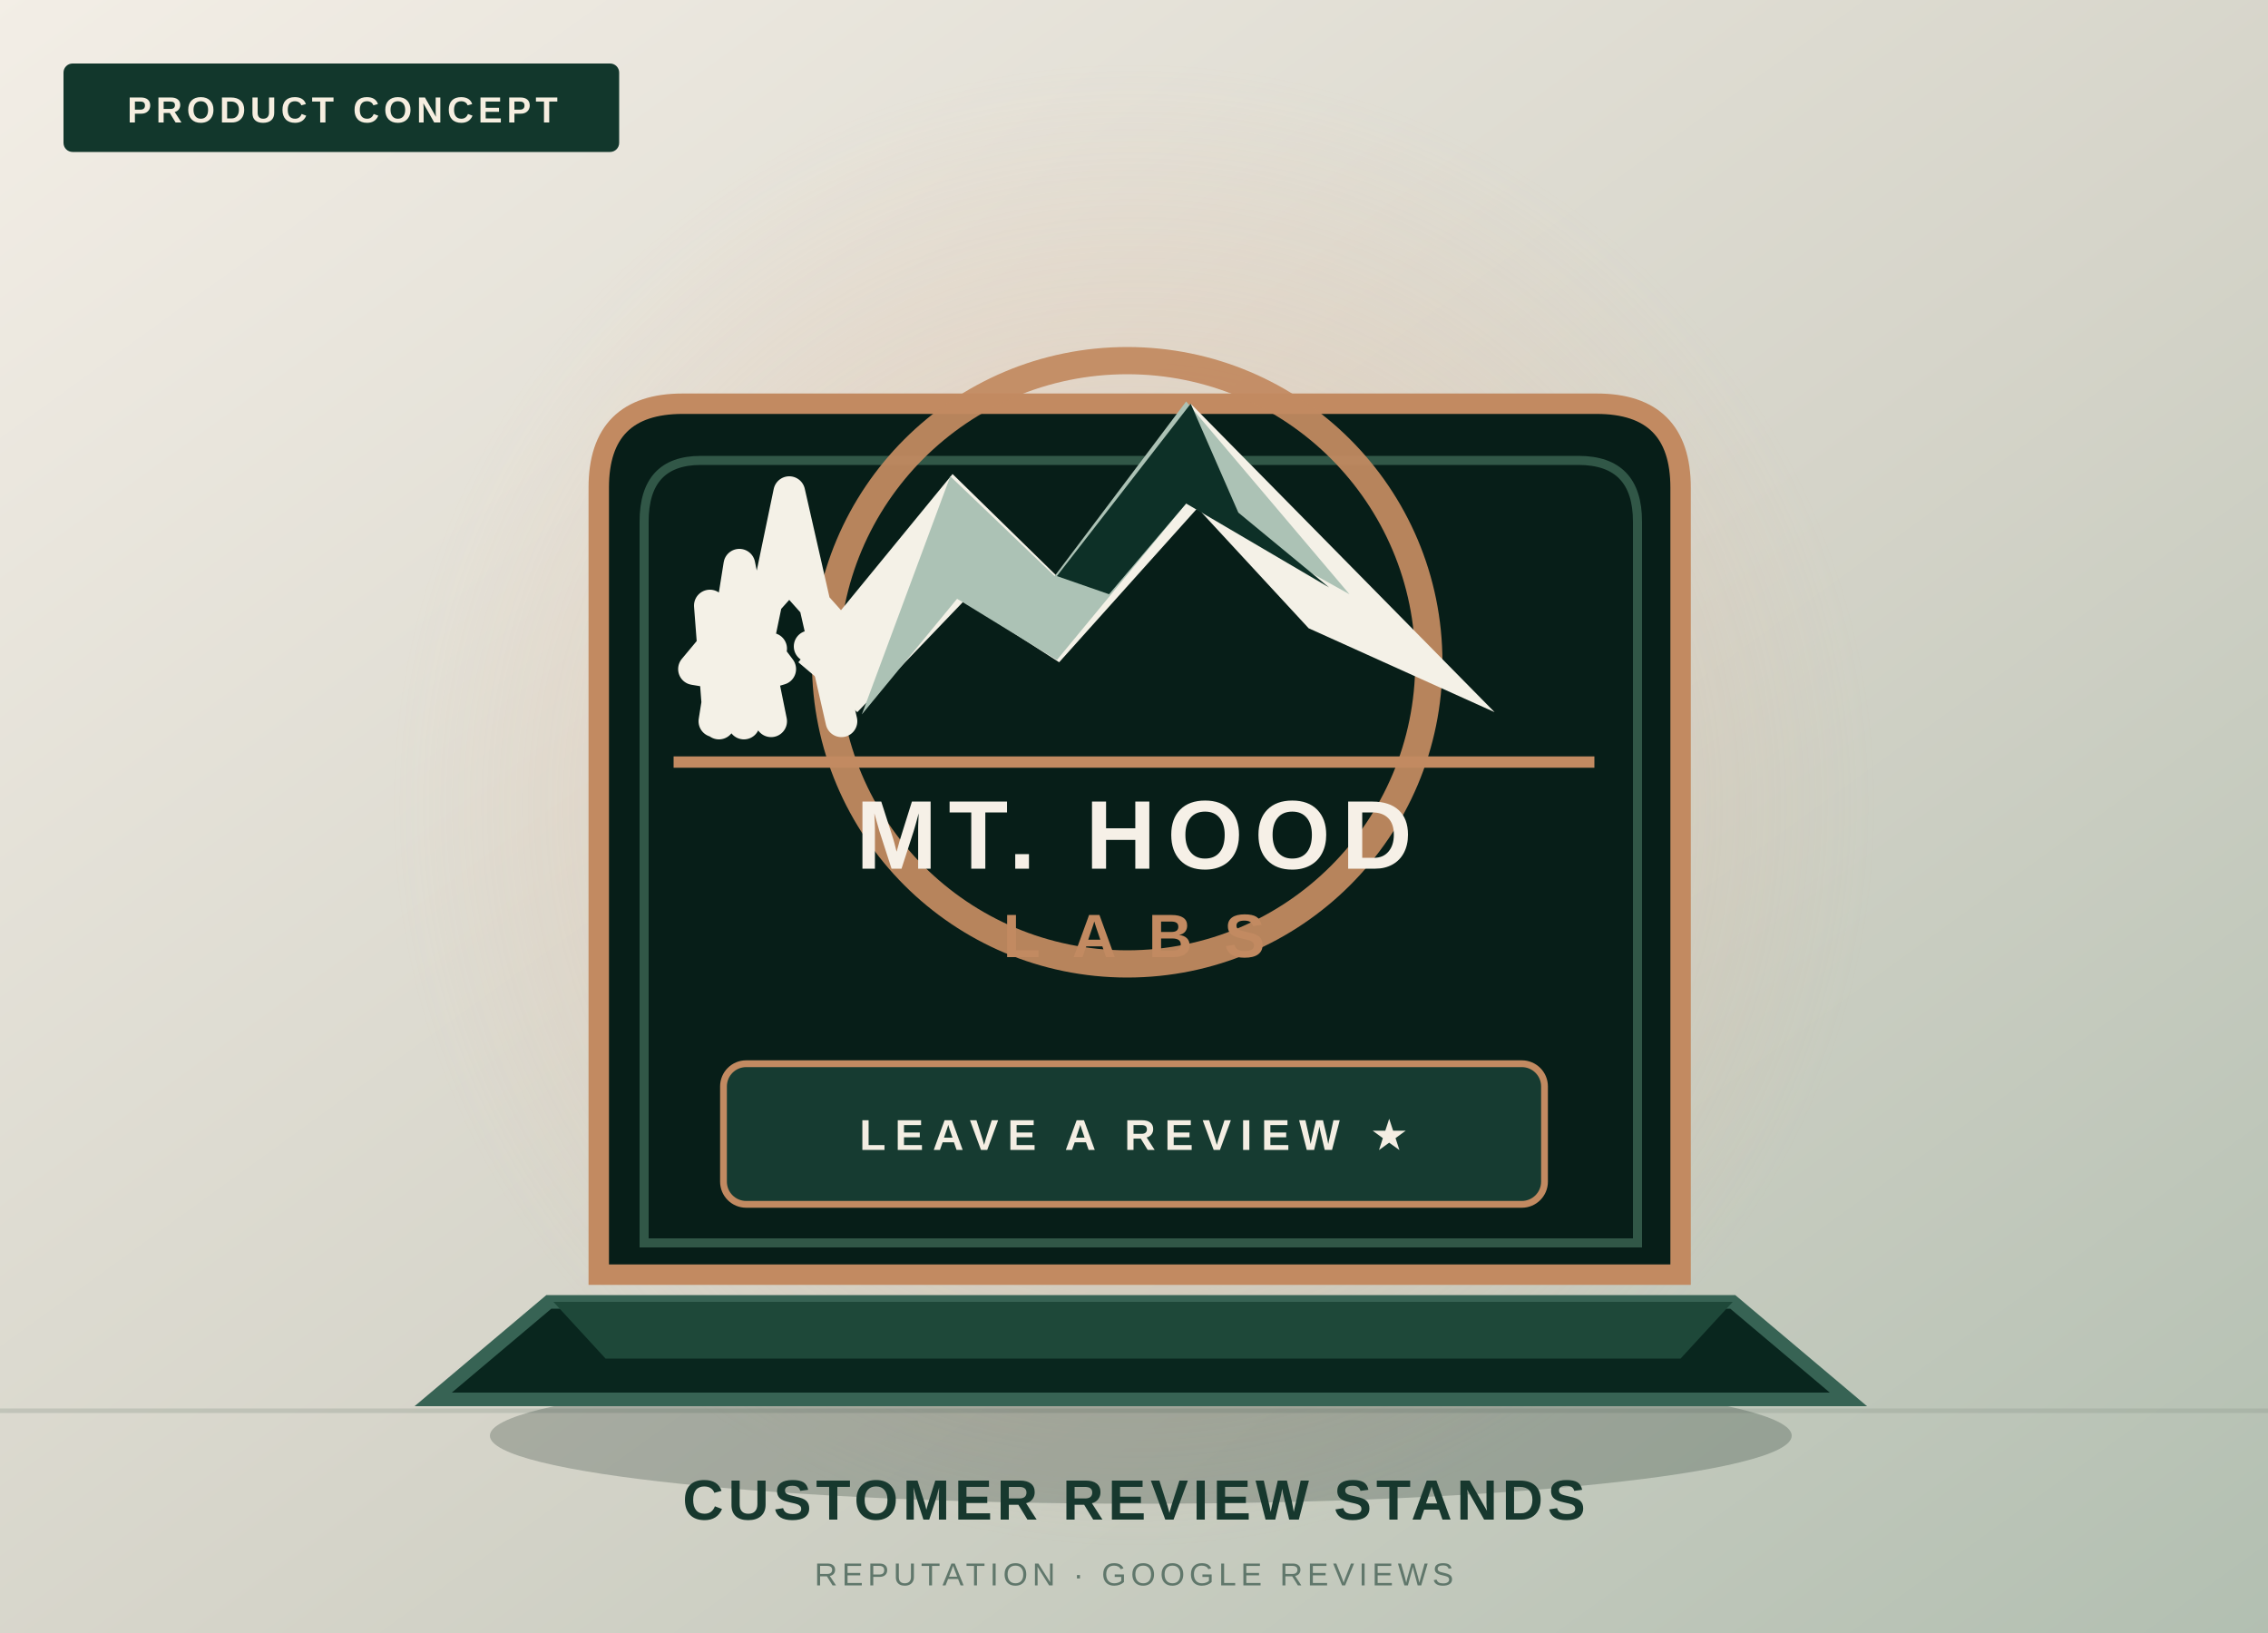
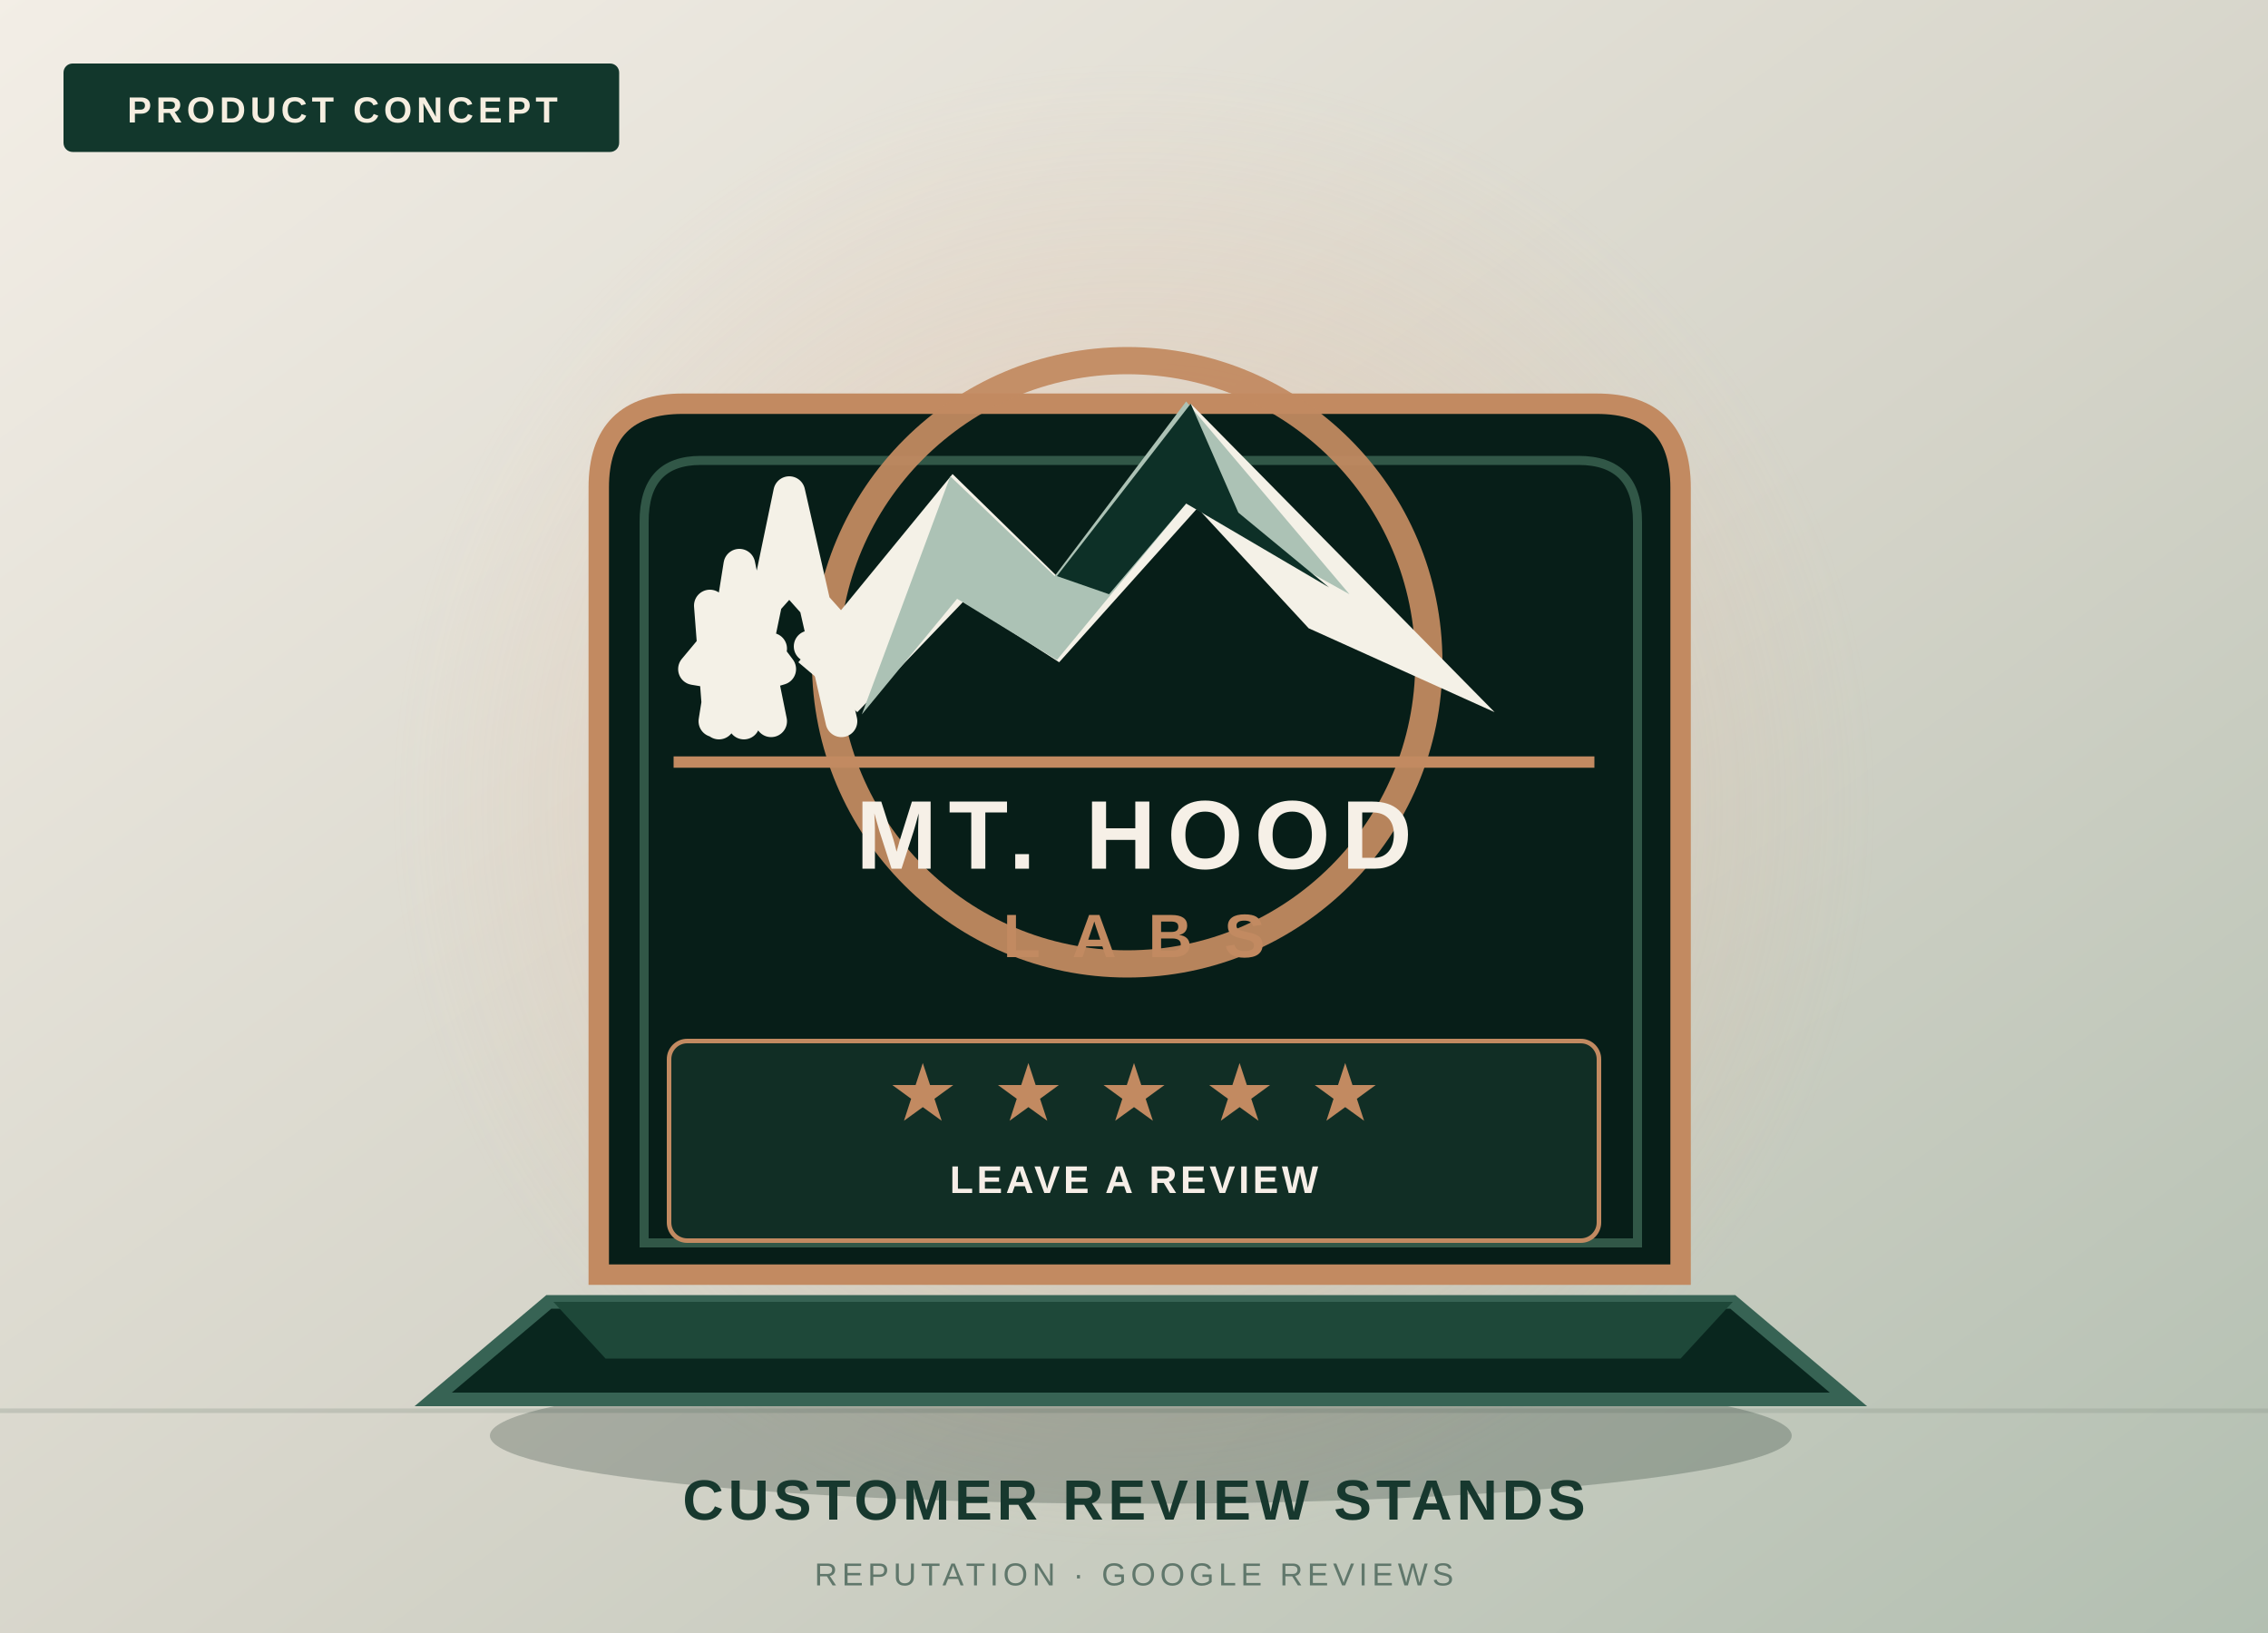
<svg xmlns="http://www.w3.org/2000/svg" viewBox="0 0 1000 720" role="img" aria-label="Customer review stands 3D product concept by MT. HOOD LABS">
  <defs>
    <linearGradient id="back" x1="0" y1="0" x2="1" y2="1">
      <stop stop-color="#f3eee6" />
      <stop offset=".55" stop-color="#d5d4c9" />
      <stop offset="1" stop-color="#b2bfb1" />
    </linearGradient>
    <radialGradient id="halo">
      <stop stop-color="#e8b99b" stop-opacity=".5" />
      <stop offset="1" stop-color="#e8b99b" stop-opacity="0" />
    </radialGradient>
  </defs>
  <rect width="1000" height="720" fill="url(#back)" />
  <circle cx="500" cy="355" r="330" fill="url(#halo)" />
  <path d="M0 622h1000" stroke="#8e9b90" stroke-width="2" opacity=".35" />
  <ellipse cx="503" cy="633" rx="287" ry="30" fill="#071f17" opacity=".23" />
  <path d="M242 574h522l51 43H191Z" fill="#09261e" stroke="#376354" stroke-width="6" />
  <path d="M264 562V215q0-37 37-37h403q37 0 37 37v347Z" fill="#071e18" stroke="#c28a61" stroke-width="9" />
  <path d="M284 548V230q0-27 25-27h387q26 0 26 27v318Z" fill="none" stroke="#315747" stroke-width="4" />
  <g transform="translate(0 6)">
    <circle cx="497" cy="286" r="133" fill="none" stroke="#c28a61" stroke-width="12" opacity=".94" />
    <path d="M352 286 420 203 466 248 525 172 659 308l-82-37-49-53-61 68-42-27-47 49Z" fill="#f4f1e7" />
    <path d="m419 204 46 44 58-77 72 85-72-40-57 69-44-27-42 51Z" fill="#acc2b5" />
    <path d="m525 172 21 48 40 33-63-37-34 40-23-8Z" fill="#0d3027" />
    <path d="M327 312l21-101 23 101m-31-32-18-3 26-29 25 28-16 3m-42 33 11-69 14 69m-22-21-12-2 20-24 18 24-10 3m-17 21-4-52 15 52" stroke="#f4f1e7" stroke-width="14" fill="none" stroke-linejoin="round" stroke-linecap="round" />
    <path d="M297 330h406" stroke="#c28a61" stroke-width="5" />
    <text x="500" y="377" fill="#f6f0e7" font-family="Arial,sans-serif" font-size="43" letter-spacing="5" text-anchor="middle" font-weight="800">MT. HOOD</text>
    <text x="500" y="416" fill="#c28a61" font-family="Arial,sans-serif" font-size="27" letter-spacing="14" text-anchor="middle" font-weight="700">LABS</text>
  </g>
  <g>
    <rect x="319" y="469" width="362" height="62" rx="10" fill="#163b31" stroke="#c28a61" stroke-width="3" />
    <text x="500" y="507" fill="#f4eee3" text-anchor="middle" font-family="Arial" font-size="19" font-weight="bold" letter-spacing="4">LEAVE A REVIEW ★</text>
  </g>
  <path d="M244 574h520l-23 25H267Z" fill="#1e4839" />
+   <g aria-hidden="true">
+     <rect x="295" y="459" width="410" height="88" rx="8" fill="#112e25" stroke="#c28a61" stroke-width="2" />
+     <text x="500" y="494" text-anchor="middle" fill="#c28a61" font-family="Arial,sans-serif" font-size="35" font-weight="800" letter-spacing="1.5">★ ★ ★ ★ ★</text>
+     <text x="500" y="526" text-anchor="middle" fill="#f6eee7" font-family="Arial,sans-serif" font-size="17" font-weight="800" letter-spacing="1.5">LEAVE A REVIEW</text>
+   </g>
  <rect x="28" y="28" width="245" height="39" rx="4" fill="#12372c" />
  <text x="151" y="54" font-family="Arial" font-size="16" font-weight="bold" letter-spacing="2" text-anchor="middle" fill="#f6eee0">PRODUCT CONCEPT</text>
  <text x="500" y="670" text-anchor="middle" font-family="Arial" font-size="25" font-weight="800" letter-spacing="2" fill="#17382e">CUSTOMER REVIEW STANDS</text>
  <text x="500" y="699" text-anchor="middle" font-family="Arial" font-size="14" letter-spacing="2" fill="#60776b">REPUTATION · GOOGLE REVIEWS</text>
</svg>
